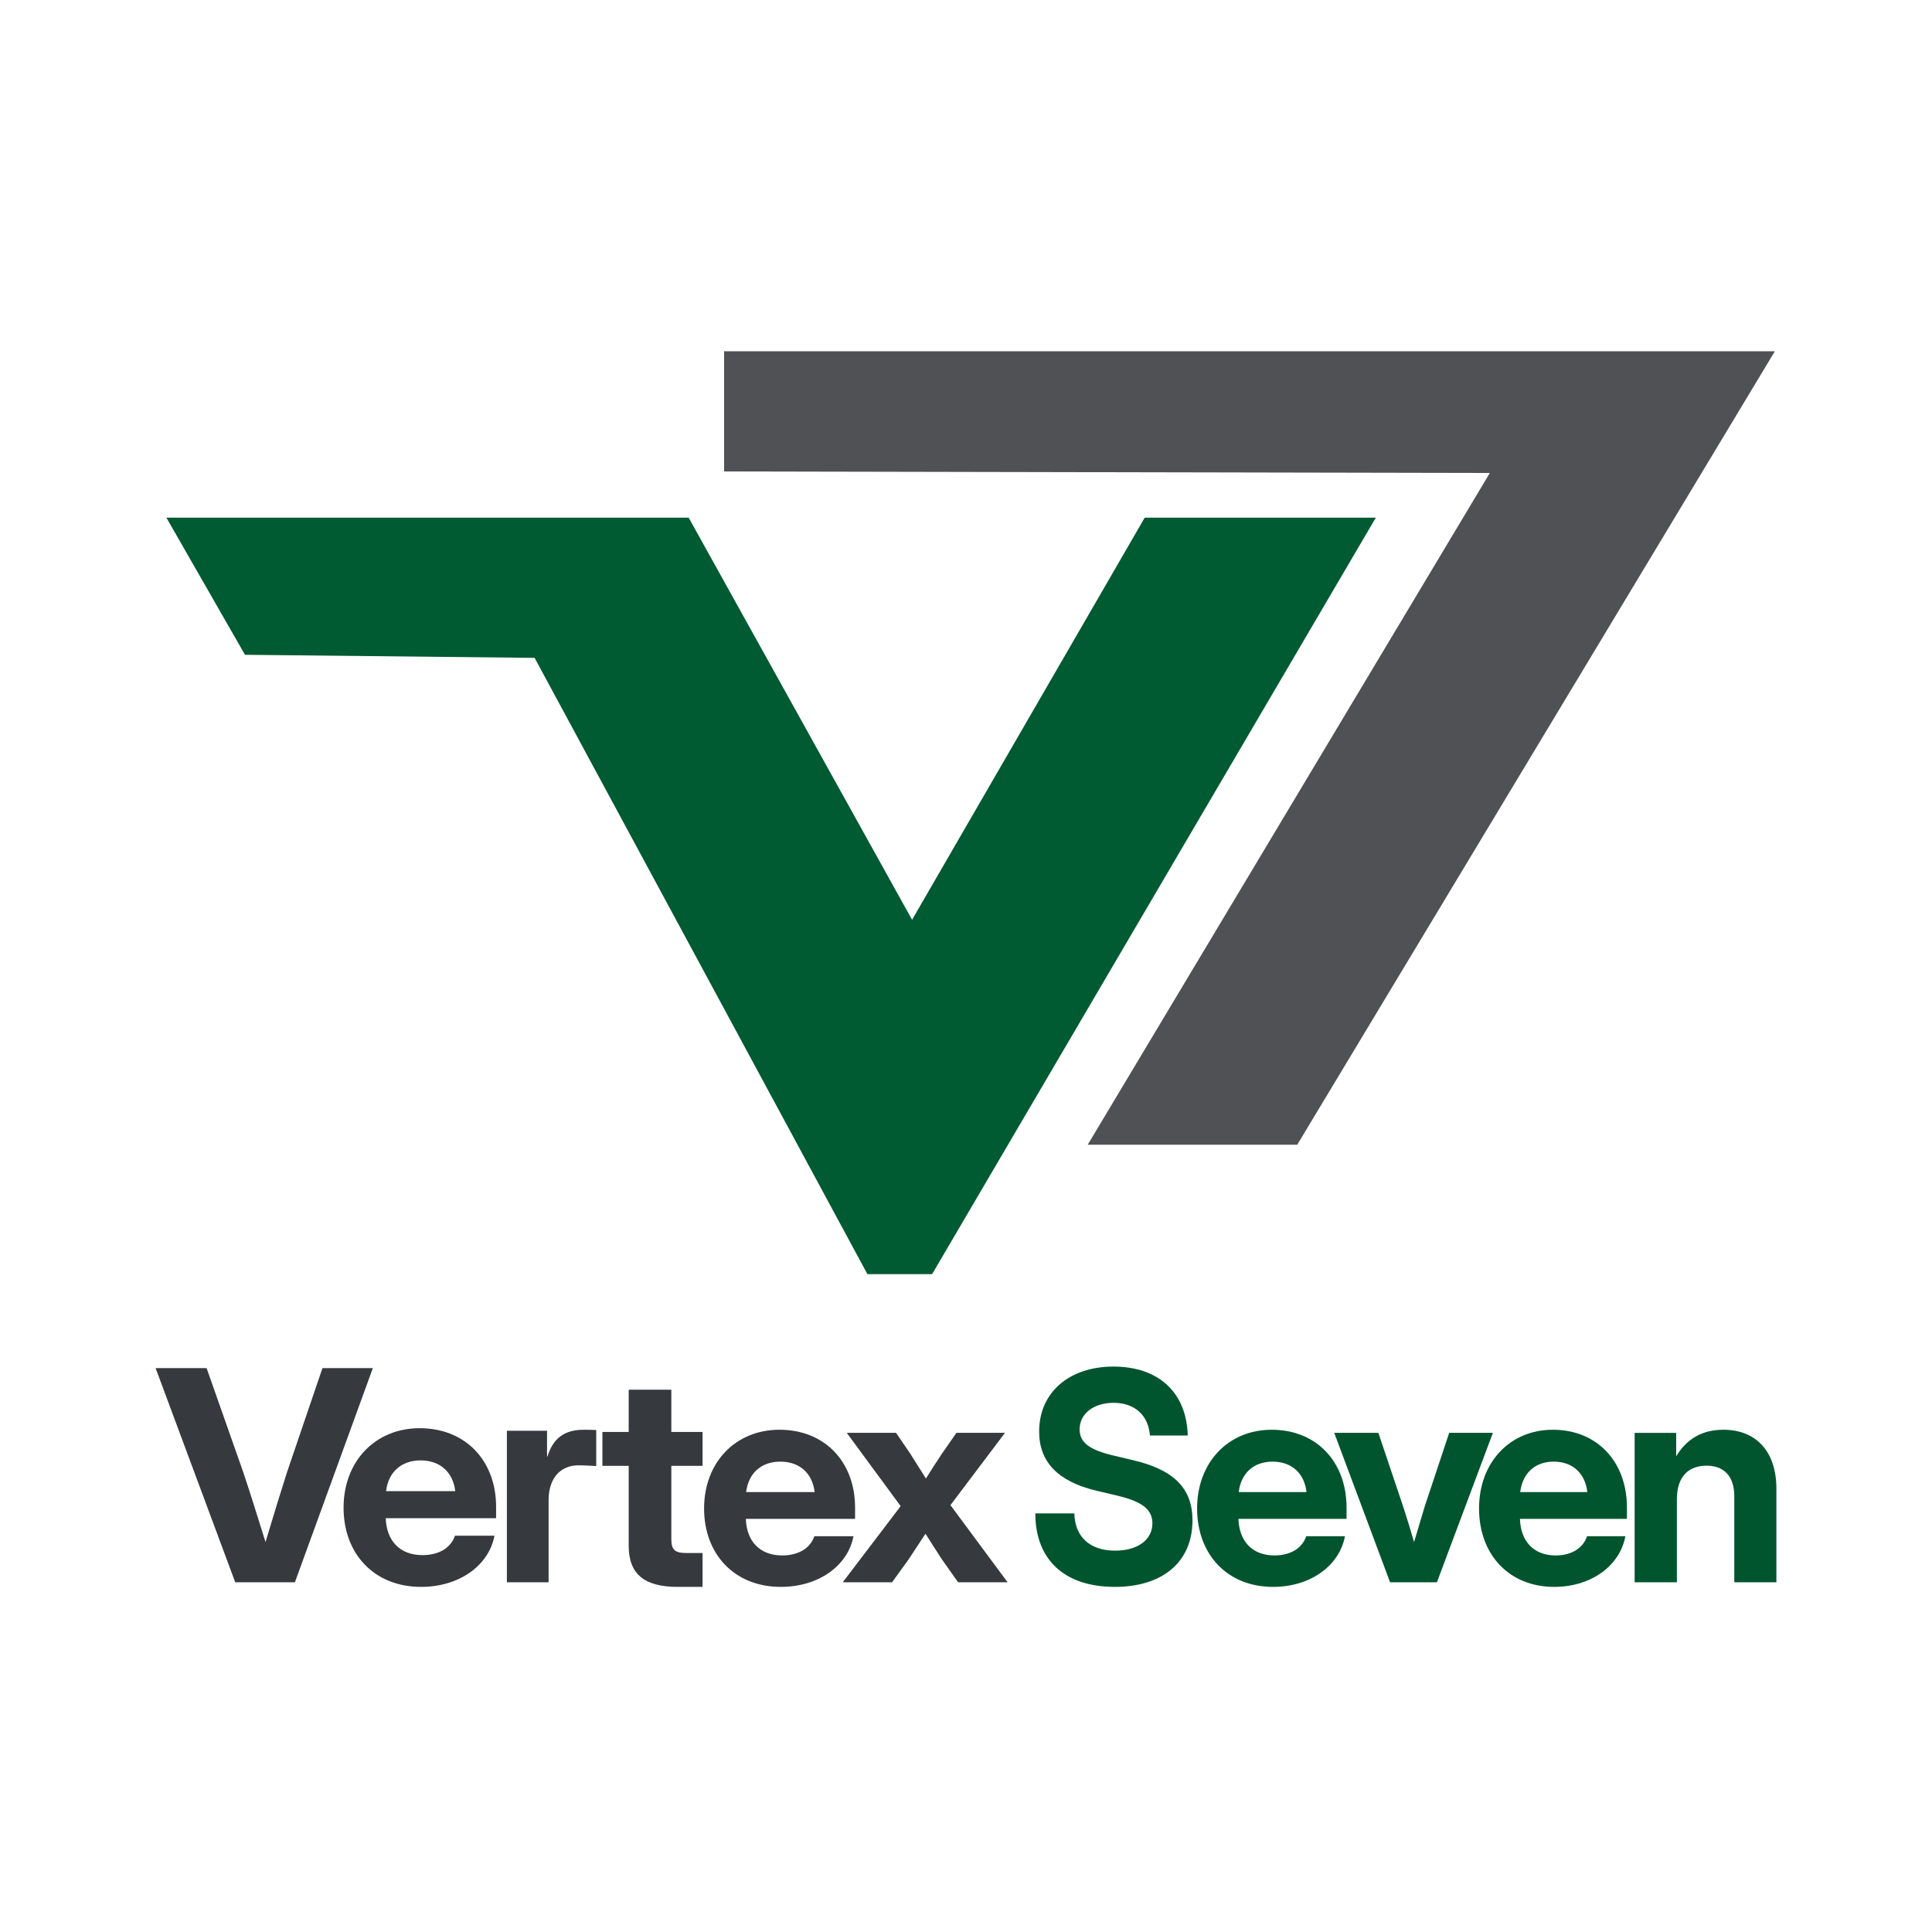
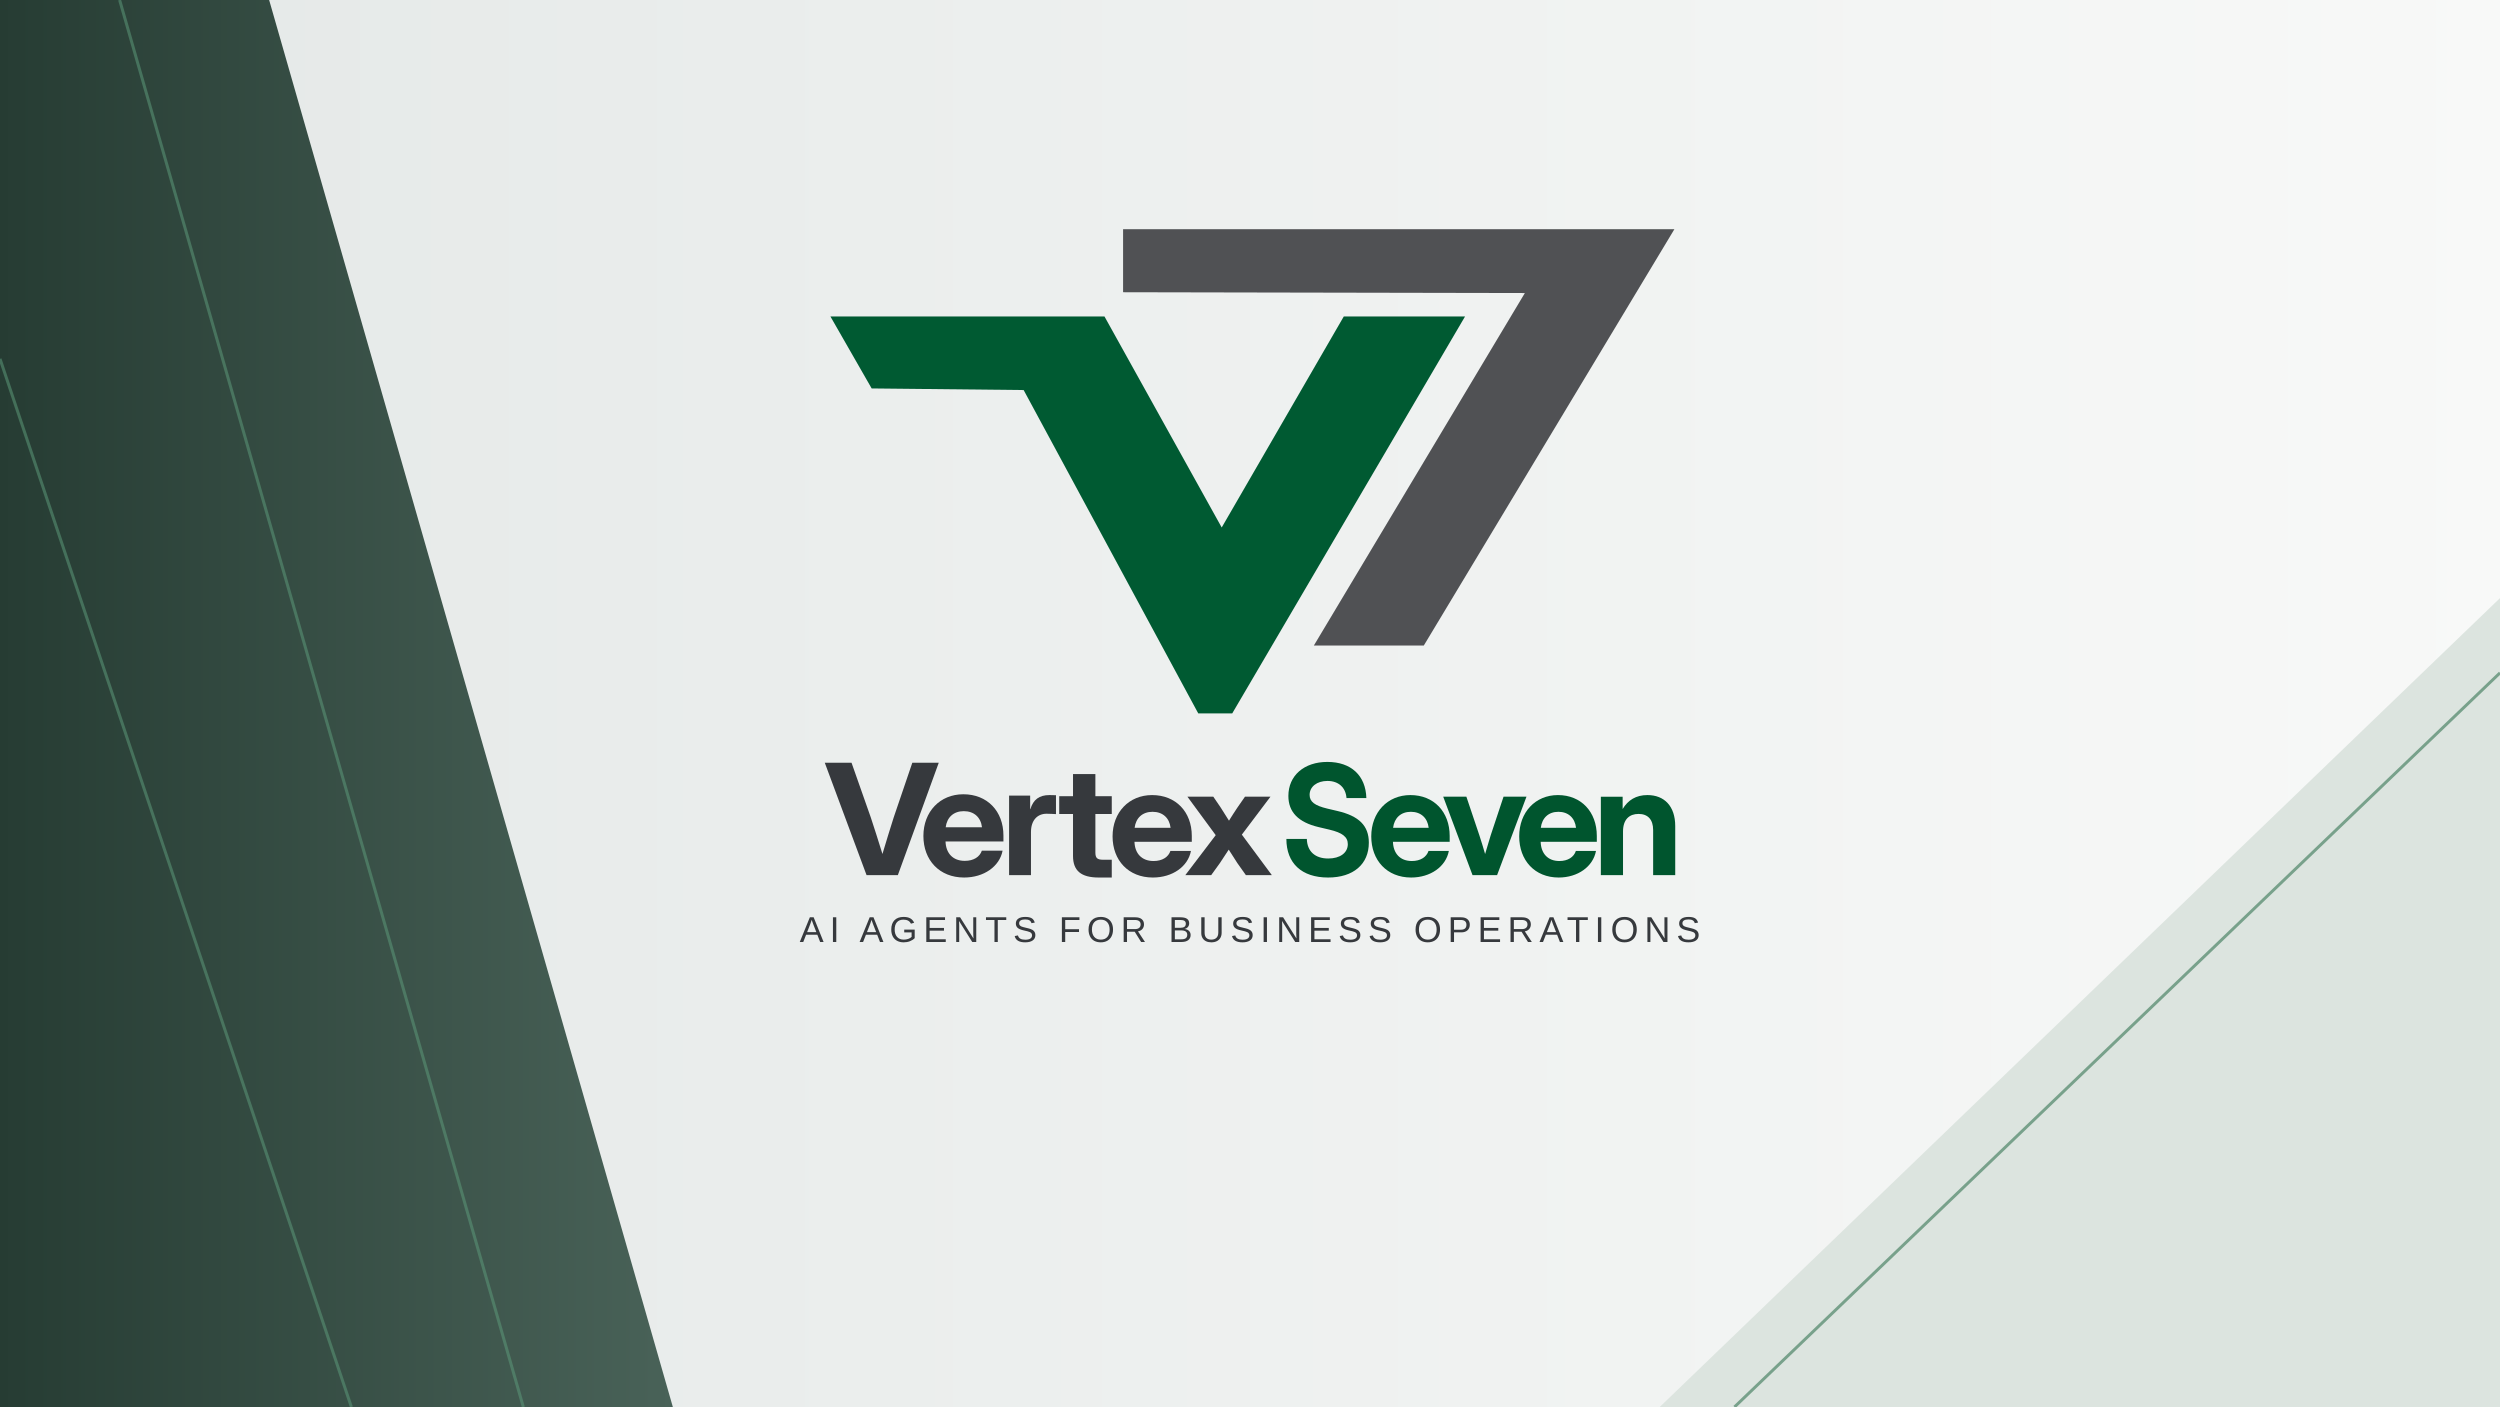
- <svg xmlns="http://www.w3.org/2000/svg" width="1254" height="1254" viewBox="0 0 1254 1254" role="img" aria-labelledby="title desc">
-   <g id="v7-symbol">
-     <path id="v" fill="#005A32" d="M108 336 H447 L592 597 L743 336 H893 L605 827 H563 L347 427 L159 425 Z" />
-     <path id="seven" fill="#505154" d="M470 228 H1152 L842 743 H706 L967 307 L470 306 Z" />
-   </g>
-   <g id="vertex-seven-wordmark">
-     <g fill="#36393D" transform="matrix(0.0988087,0,0,-0.0932886,100.1107,1027)">
-       <path d="M532 0H924L1436 1490H1105L872 765C829 623 783 463 731 280C677 463 630 623 585 765L344 1490H9Z" />
+ <svg xmlns="http://www.w3.org/2000/svg" width="1672" height="941" viewBox="0 0 1672 941">
+   <defs>
+     <linearGradient id="paper">
+       <stop stop-color="#e4e8e7" />
+       <stop offset="1" stop-color="#f8f9f8" />
+     </linearGradient>
+     <linearGradient id="shade">
+       <stop stop-color="#263c33" />
+       <stop offset="1" stop-color="#496258" />
+     </linearGradient>
+   </defs>
+   <rect width="1672" height="941" fill="url(#paper)" />
+   <path d="M0 0H180L450 941H0Z" fill="url(#shade)" />
+   <path d="M0 240L235 941M80 0L350 941" fill="none" stroke="#5b9878" stroke-width="2" opacity=".55" />
+   <path d="M1110 941L1672 400V941Z" fill="#dce4df" />
+   <path d="M1160 941L1672 450" fill="none" stroke="#78a18b" stroke-width="2" />
+   <svg x="497" y="30" width="678" height="678" viewBox="0 0 1254 1254">
+     <g id="v7-symbol">
+       <path id="v" fill="#005A32" d="M108 336 H447 L592 597 L743 336 H893 L605 827 H563 L347 427 L159 425 Z" />
+       <path id="seven" fill="#505154" d="M470 228 H1152 L842 743 H706 L967 307 L470 306 Z" />
    </g>
-     <g fill="#36393D" transform="matrix(0.0953757,0,0,-0.0932971,217.4682,1027.761)">
-       <path d="M586 -24C842 -24 1046 122 1085 332H816C789 250 710 197 595 197C440 197 350 298 345 454H1096V533C1096 855 887 1080 576 1080C273 1080 58 849 58 527C58 206 266 -24 586 -24ZM347 642C363 774 450 856 582 856C715 856 803 774 818 642Z" />
+     <g id="vertex-seven-wordmark">
+       <g fill="#36393D" transform="matrix(0.0988087,0,0,-0.0932886,100.1107,1027)">
+         <path d="M532 0H924L1436 1490H1105L872 765C829 623 783 463 731 280C677 463 630 623 585 765L344 1490H9Z" />
+       </g>
+       <g fill="#36393D" transform="matrix(0.0953757,0,0,-0.0932971,217.4682,1027.761)">
+         <path d="M586 -24C842 -24 1046 122 1085 332H816C789 250 710 197 595 197C440 197 350 298 345 454H1096V533C1096 855 887 1080 576 1080C273 1080 58 849 58 527C58 206 266 -24 586 -24ZM347 642C363 774 450 856 582 856C715 856 803 774 818 642Z" />
+       </g>
+       <g fill="#36393D" transform="matrix(0.0917722,0,0,-0.0931326,319.4557,1027)">
+         <path d="M104 0H399V572C399 731 488 815 609 815C659 815 714 811 736 810V1061C712 1062 683 1063 649 1063C510 1063 430 1003 391 876H388V1056H104Z" />
+       </g>
+       <g fill="#36393D" transform="matrix(0.0937951,0,0,-0.0952381,389.3117,1030)">
+         <path d="M711 1056H495V1344H200V1056H18V825H200V280C200 88 307 0 539 0H711V231H598C518 231 495 254 495 326V825H711Z" />
+       </g>
+       <g fill="#36393D" transform="matrix(0.0944123,0,0,-0.0923913,451.5241,1027.783)">
+         <path d="M586 -24C842 -24 1046 122 1085 332H816C789 250 710 197 595 197C440 197 350 298 345 454H1096V533C1096 855 887 1080 576 1080C273 1080 58 849 58 527C58 206 266 -24 586 -24ZM347 642C363 774 450 856 582 856C715 856 803 774 818 642Z" />
+       </g>
+       <g fill="#36393D" transform="matrix(0.0994424,0,0,-0.0918561,545.8067,1027)">
+         <path d="M12 0H334L442 162C481 226 516 284 552 343C586 284 621 226 659 162L765 0H1088L715 545L1071 1056H754L659 908C621 847 588 790 555 733C522 790 489 847 453 908L360 1056H38L390 538Z" />
+       </g>
+       <g fill="#00552E" transform="matrix(0.0852843,0,0,-0.0929779,666.0301,1027.768)">
+         <path d="M675 -24C1042 -24 1266 153 1266 440C1266 664 1125 795 807 862L664 893C481 933 407 984 407 1076C407 1185 514 1261 666 1261C826 1261 931 1174 942 1033H1230C1221 1333 1008 1514 665 1514C326 1514 99 1332 99 1061C99 848 242 711 537 647L694 613C883 572 961 516 961 420C961 304 848 229 677 229C486 229 371 325 367 489H70C70 165 293 -24 675 -24Z" />
+       </g>
+       <g fill="#00552E" transform="matrix(0.0934489,0,0,-0.0923913,771.58,1027.783)">
+         <path d="M586 -24C842 -24 1046 122 1085 332H816C789 250 710 197 595 197C440 197 350 298 345 454H1096V533C1096 855 887 1080 576 1080C273 1080 58 849 58 527C58 206 266 -24 586 -24ZM347 642C363 774 450 856 582 856C715 856 803 774 818 642Z" />
+       </g>
+       <g fill="#00552E" transform="matrix(0.0927093,0,0,-0.0918561,864.8875,1027)">
+         <path d="M403 0H731L1123 1056H817L645 534C620 451 595 367 571 284C547 367 522 451 495 534L321 1056H12Z" />
+       </g>
+       <g fill="#00552E" transform="matrix(0.0924855,0,0,-0.0923913,954.6358,1027.783)">
+         <path d="M586 -24C842 -24 1046 122 1085 332H816C789 250 710 197 595 197C440 197 350 298 345 454H1096V533C1096 855 887 1080 576 1080C273 1080 58 849 58 527C58 206 266 -24 586 -24ZM347 642C363 774 450 856 582 856C715 856 803 774 818 642Z" />
+       </g>
+       <g fill="#00552E" transform="matrix(0.0929293,0,0,-0.0918367,1051.335,1027)">
+         <path d="M399 587C399 751 484 824 606 824C729 824 800 749 800 607V0H1094V661C1094 928 949 1078 724 1078C572 1078 465 1010 394 890V1056H104V0H399Z" />
+       </g>
    </g>
-     <g fill="#36393D" transform="matrix(0.0917722,0,0,-0.0931326,319.4557,1027)">
-       <path d="M104 0H399V572C399 731 488 815 609 815C659 815 714 811 736 810V1061C712 1062 683 1063 649 1063C510 1063 430 1003 391 876H388V1056H104Z" />
-     </g>
-     <g fill="#36393D" transform="matrix(0.0937951,0,0,-0.0952381,389.3117,1030)">
-       <path d="M711 1056H495V1344H200V1056H18V825H200V280C200 88 307 0 539 0H711V231H598C518 231 495 254 495 326V825H711Z" />
-     </g>
-     <g fill="#36393D" transform="matrix(0.0944123,0,0,-0.0923913,451.5241,1027.783)">
-       <path d="M586 -24C842 -24 1046 122 1085 332H816C789 250 710 197 595 197C440 197 350 298 345 454H1096V533C1096 855 887 1080 576 1080C273 1080 58 849 58 527C58 206 266 -24 586 -24ZM347 642C363 774 450 856 582 856C715 856 803 774 818 642Z" />
-     </g>
-     <g fill="#36393D" transform="matrix(0.0994424,0,0,-0.0918561,545.8067,1027)">
-       <path d="M12 0H334L442 162C481 226 516 284 552 343C586 284 621 226 659 162L765 0H1088L715 545L1071 1056H754L659 908C621 847 588 790 555 733C522 790 489 847 453 908L360 1056H38L390 538Z" />
-     </g>
-     <g fill="#00552E" transform="matrix(0.0852843,0,0,-0.0929779,666.0301,1027.768)">
-       <path d="M675 -24C1042 -24 1266 153 1266 440C1266 664 1125 795 807 862L664 893C481 933 407 984 407 1076C407 1185 514 1261 666 1261C826 1261 931 1174 942 1033H1230C1221 1333 1008 1514 665 1514C326 1514 99 1332 99 1061C99 848 242 711 537 647L694 613C883 572 961 516 961 420C961 304 848 229 677 229C486 229 371 325 367 489H70C70 165 293 -24 675 -24Z" />
-     </g>
-     <g fill="#00552E" transform="matrix(0.0934489,0,0,-0.0923913,771.58,1027.783)">
-       <path d="M586 -24C842 -24 1046 122 1085 332H816C789 250 710 197 595 197C440 197 350 298 345 454H1096V533C1096 855 887 1080 576 1080C273 1080 58 849 58 527C58 206 266 -24 586 -24ZM347 642C363 774 450 856 582 856C715 856 803 774 818 642Z" />
-     </g>
-     <g fill="#00552E" transform="matrix(0.0927093,0,0,-0.0918561,864.8875,1027)">
-       <path d="M403 0H731L1123 1056H817L645 534C620 451 595 367 571 284C547 367 522 451 495 534L321 1056H12Z" />
-     </g>
-     <g fill="#00552E" transform="matrix(0.0924855,0,0,-0.0923913,954.6358,1027.783)">
-       <path d="M586 -24C842 -24 1046 122 1085 332H816C789 250 710 197 595 197C440 197 350 298 345 454H1096V533C1096 855 887 1080 576 1080C273 1080 58 849 58 527C58 206 266 -24 586 -24ZM347 642C363 774 450 856 582 856C715 856 803 774 818 642Z" />
-     </g>
-     <g fill="#00552E" transform="matrix(0.0929293,0,0,-0.0918367,1051.335,1027)">
-       <path d="M399 587C399 751 484 824 606 824C729 824 800 749 800 607V0H1094V661C1094 928 949 1078 724 1078C572 1078 465 1010 394 890V1056H104V0H399Z" />
-     </g>
-   </g>
+   </svg>
+   <text x="836" y="630" text-anchor="middle" fill="#36393D" font-family="Arial,sans-serif" font-size="24" letter-spacing="4">AI AGENTS FOR BUSINESS OPERATIONS</text>
</svg>
